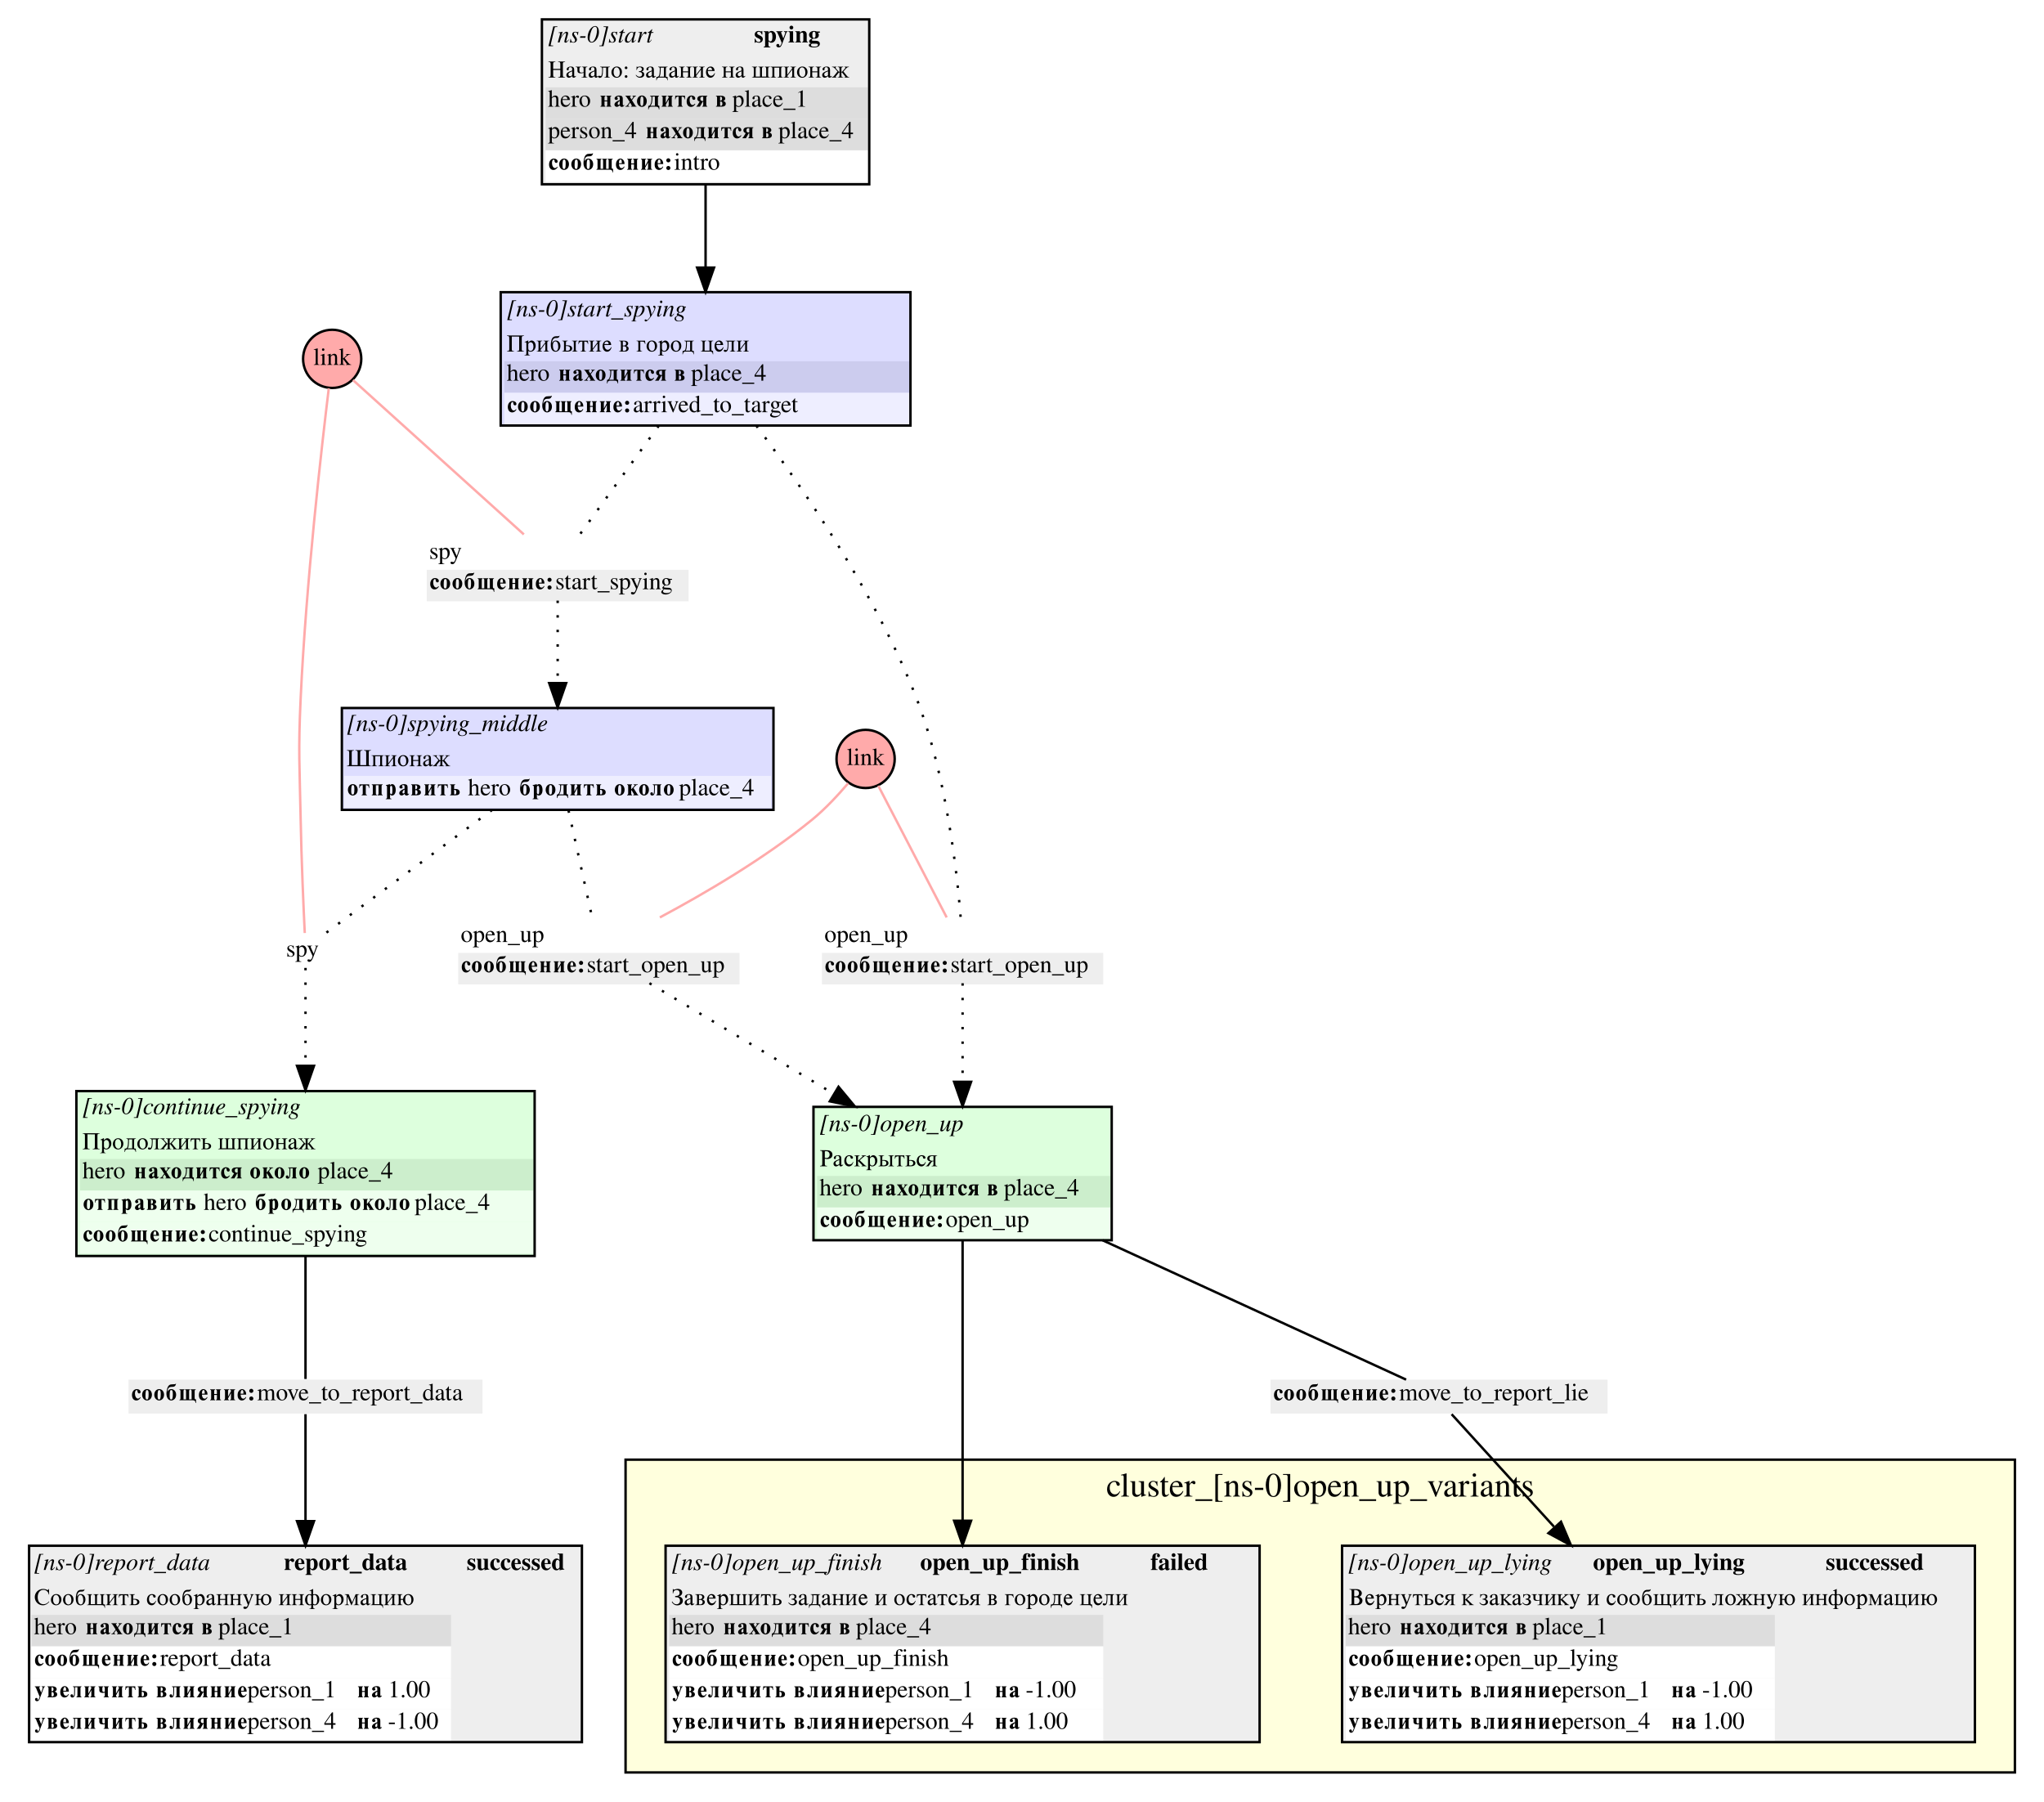
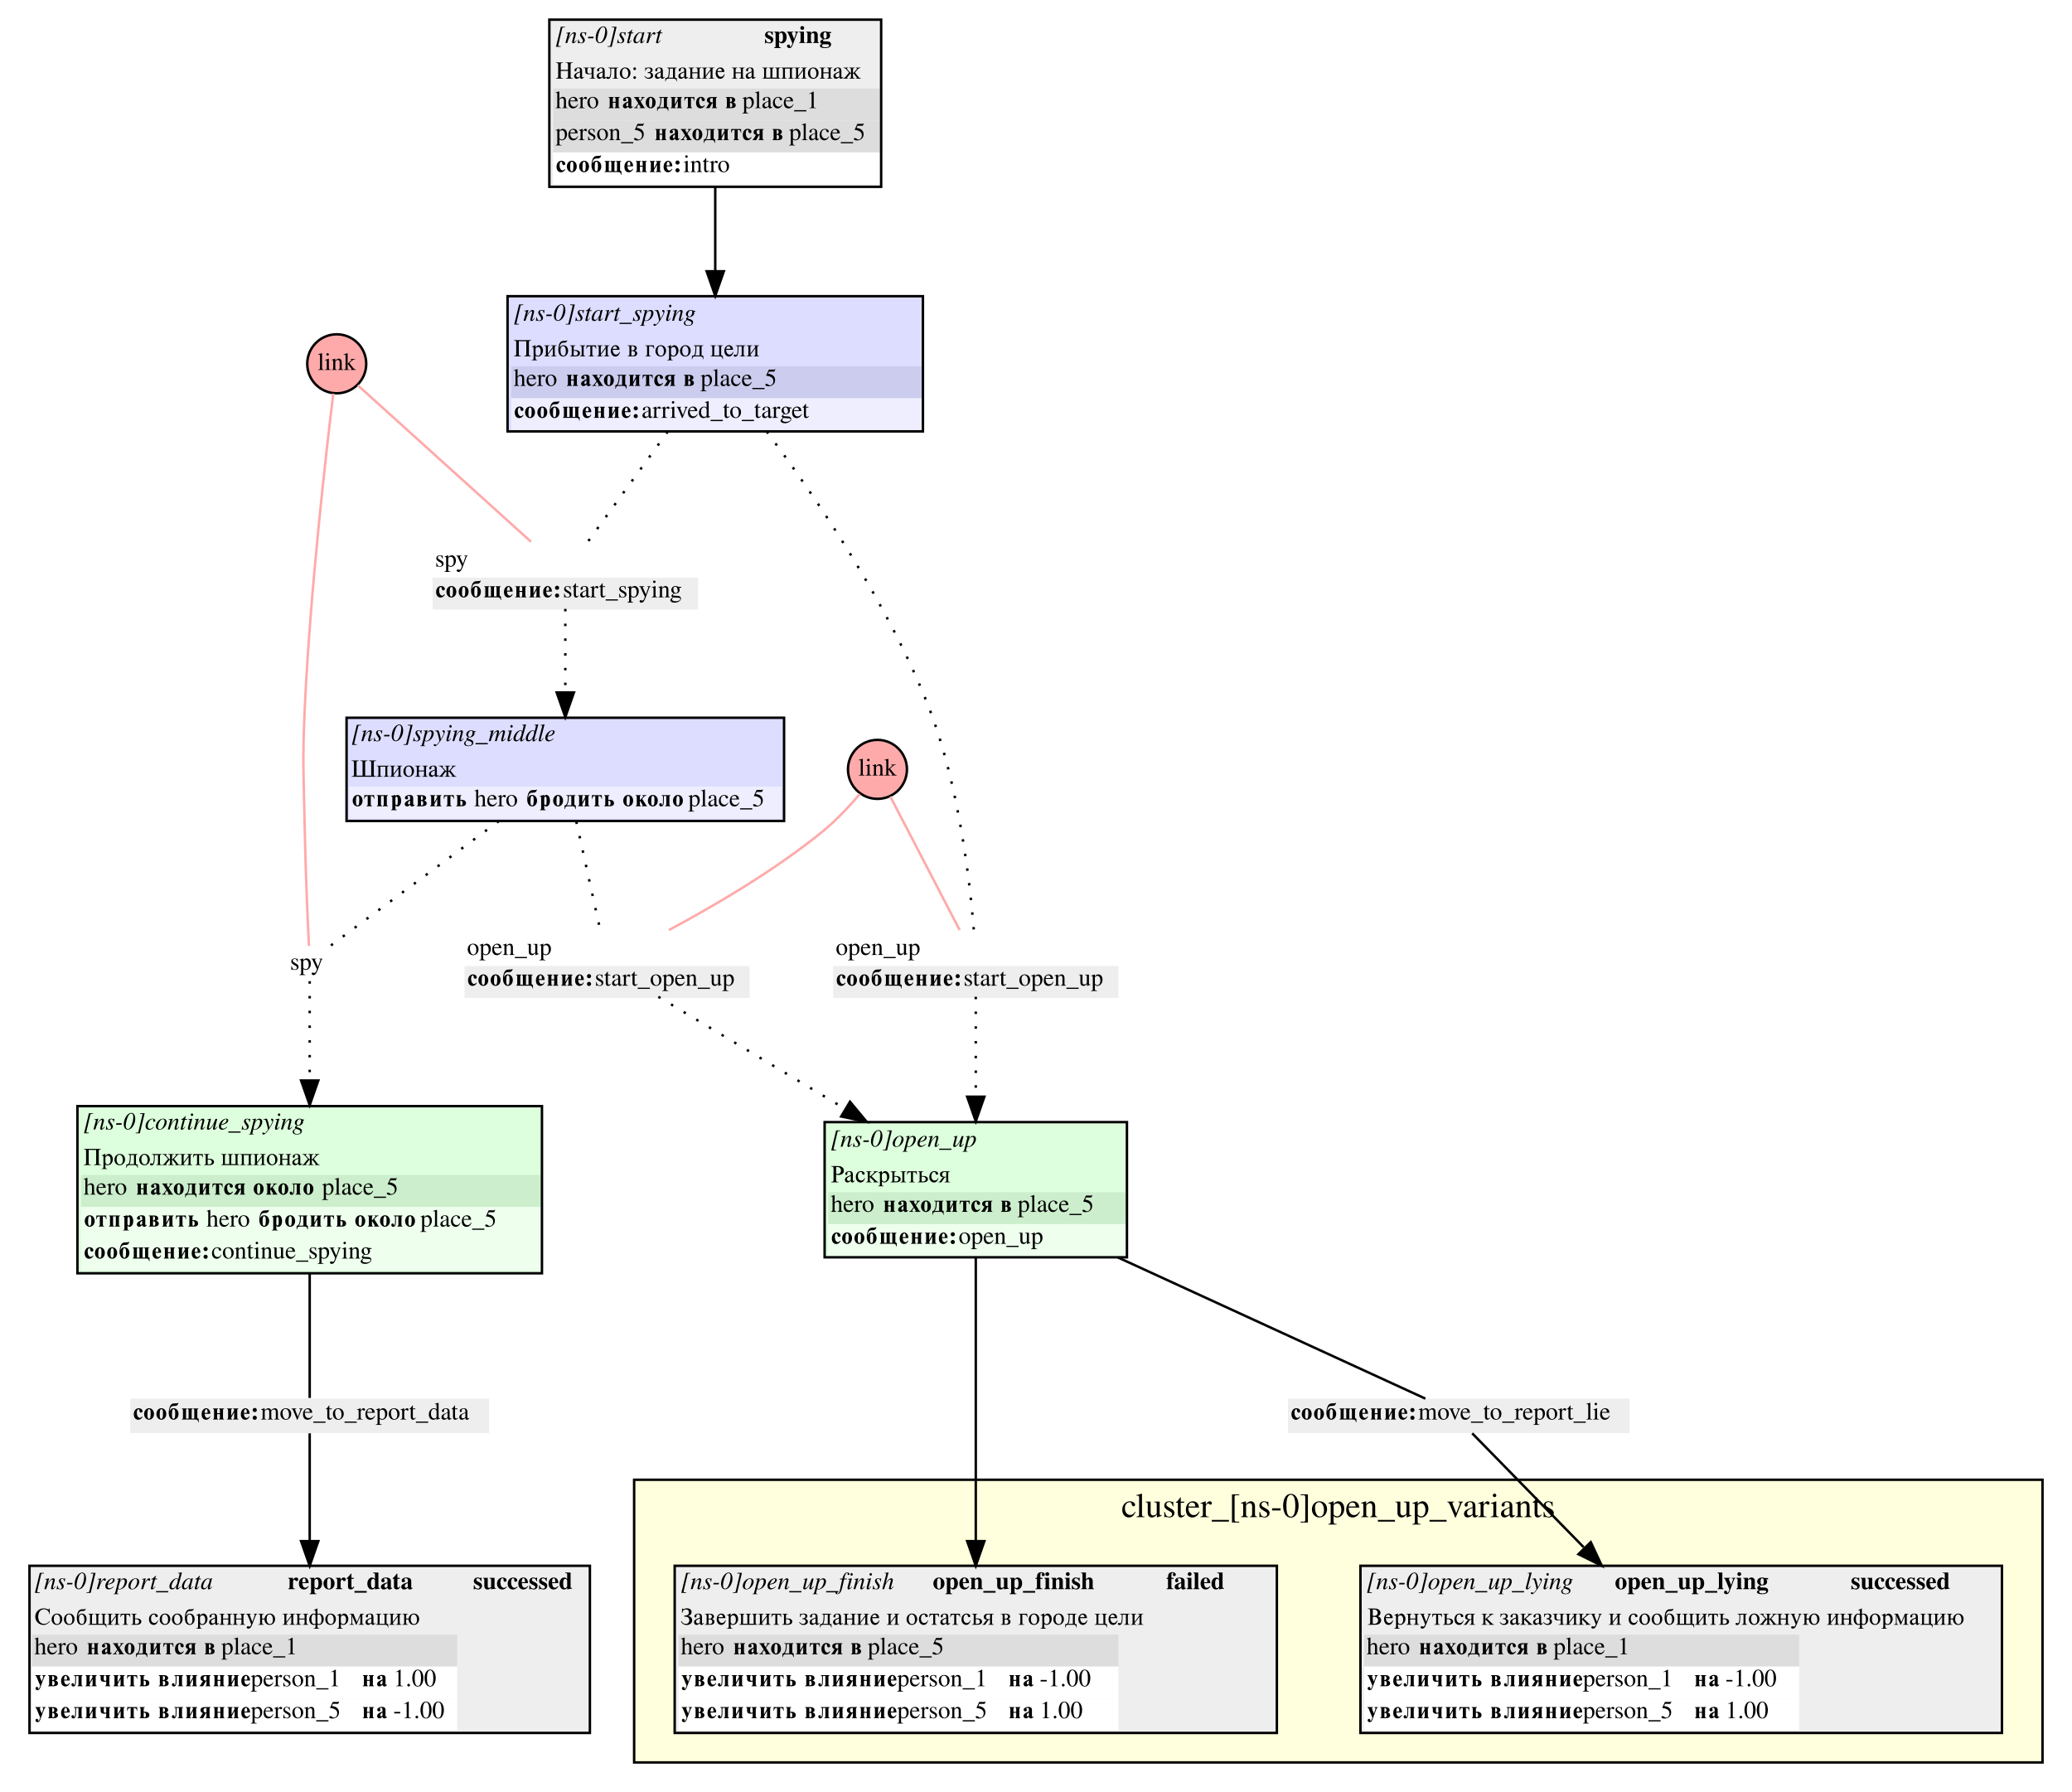
- <svg xmlns="http://www.w3.org/2000/svg" width="843pt" height="743pt" viewBox="0.00 0.00 843.00 743.00">
-   <g id="graph0" class="graph" transform="scale(1 1) rotate(0) translate(4 739)">
-     <polygon fill="white" stroke="white" points="-4,4 -4,-739 839,-739 839,4 -4,4" />
+ <svg xmlns="http://www.w3.org/2000/svg" width="843pt" height="729pt" viewBox="0.00 0.00 843.00 729.00">
+   <g id="graph0" class="graph" transform="scale(1 1) rotate(0) translate(4 725)">
+     <polygon fill="white" stroke="white" points="-4,4 -4,-725 839,-725 839,4 -4,4" />
    <g id="clust1" class="cluster">
-       <polygon fill="#ffffdd" stroke="black" points="254,-8 254,-137 827,-137 827,-8 254,-8" />
-       <text text-anchor="middle" x="540.5" y="-121.8" font-family="Times,serif" font-size="14.00">cluster_[ns-0]open_up_variants</text>
+       <polygon fill="#ffffdd" stroke="black" points="254,-8 254,-123 827,-123 827,-8 254,-8" />
+       <text text-anchor="middle" x="540.5" y="-107.8" font-family="Times,serif" font-size="14.00">cluster_[ns-0]open_up_variants</text>
    </g>
    <g id="node1" class="node">
-       <polygon fill="#eeeeee" stroke="none" points="270.5,-20.5 270.5,-101.5 515.5,-101.5 515.5,-20.5 270.5,-20.5" />
-       <text text-anchor="start" x="273" y="-91.5" font-family="Times,serif" font-style="italic" font-size="10.00">[ns-0]open_up_finish</text>
-       <text text-anchor="start" x="375.5" y="-91.5" font-family="Times,serif" font-weight="bold" font-size="10.00">open_up_finish</text>
-       <text text-anchor="start" x="470.5" y="-91.5" font-family="Times,serif" font-weight="bold" font-size="10.00">failed</text>
-       <text text-anchor="start" x="273" y="-77" font-family="Times,serif" font-size="10.00">Завершить задание и остатсья в городе цели</text>
-       <polygon fill="#dddddd" stroke="none" points="272,-60 272,-73 451,-73 451,-60 272,-60" />
-       <text text-anchor="start" x="273" y="-65" font-family="Times,serif" font-size="10.00">hero </text>
-       <text text-anchor="start" x="294" y="-65" font-family="Times,serif" font-weight="bold" font-size="10.00">находится в</text>
-       <text text-anchor="start" x="349" y="-65" font-family="Times,serif" font-size="10.00"> place_4</text>
-       <polygon fill="#ffffff" stroke="none" points="272,-47 272,-60 451,-60 451,-47 272,-47" />
-       <text text-anchor="start" x="273" y="-52" font-family="Times,serif" font-weight="bold" font-size="10.00">сообщение:</text>
-       <text text-anchor="start" x="325" y="-52" font-family="Times,serif" font-size="10.00"> open_up_finish</text>
+       <polygon fill="#eeeeee" stroke="none" points="270.5,-20 270.5,-88 515.5,-88 515.5,-20 270.5,-20" />
+       <text text-anchor="start" x="273" y="-78.5" font-family="Times,serif" font-style="italic" font-size="10.00">[ns-0]open_up_finish</text>
+       <text text-anchor="start" x="375.5" y="-78.5" font-family="Times,serif" font-weight="bold" font-size="10.00">open_up_finish</text>
+       <text text-anchor="start" x="470.5" y="-78.5" font-family="Times,serif" font-weight="bold" font-size="10.00">failed</text>
+       <text text-anchor="start" x="273" y="-64" font-family="Times,serif" font-size="10.00">Завершить задание и остатсья в городе цели</text>
+       <polygon fill="#dddddd" stroke="none" points="272,-47 272,-60 451,-60 451,-47 272,-47" />
+       <text text-anchor="start" x="273" y="-52" font-family="Times,serif" font-size="10.00">hero </text>
+       <text text-anchor="start" x="294" y="-52" font-family="Times,serif" font-weight="bold" font-size="10.00">находится в</text>
+       <text text-anchor="start" x="349" y="-52" font-family="Times,serif" font-size="10.00"> place_5</text>
      <polygon fill="#ffffff" stroke="none" points="272,-34 272,-47 451,-47 451,-34 272,-34" />
      <text text-anchor="start" x="273" y="-39" font-family="Times,serif" font-weight="bold" font-size="10.00">увеличить влияние </text>
      <text text-anchor="start" x="361" y="-39" font-family="Times,serif" font-size="10.00">  person_1 </text>
      <text text-anchor="start" x="406" y="-39" font-family="Times,serif" font-weight="bold" font-size="10.00">на </text>
      <text text-anchor="start" x="419" y="-39" font-family="Times,serif" font-size="10.00"> -1.00</text>
      <polygon fill="#ffffff" stroke="none" points="272,-21 272,-34 451,-34 451,-21 272,-21" />
      <text text-anchor="start" x="273" y="-26" font-family="Times,serif" font-weight="bold" font-size="10.00">увеличить влияние </text>
-       <text text-anchor="start" x="361" y="-26" font-family="Times,serif" font-size="10.00">  person_4 </text>
+       <text text-anchor="start" x="361" y="-26" font-family="Times,serif" font-size="10.00">  person_5 </text>
      <text text-anchor="start" x="406" y="-26" font-family="Times,serif" font-weight="bold" font-size="10.00">на </text>
      <text text-anchor="start" x="419" y="-26" font-family="Times,serif" font-size="10.00"> 1.00</text>
-       <polygon fill="none" stroke="black" points="270.5,-20.5 270.5,-101.5 515.5,-101.5 515.5,-20.5 270.5,-20.5" />
+       <polygon fill="none" stroke="black" points="270.5,-20 270.5,-88 515.5,-88 515.5,-20 270.5,-20" />
    </g>
    <g id="node2" class="node">
-       <polygon fill="#ddddff" stroke="none" points="202.5,-563.5 202.5,-618.5 371.5,-618.5 371.5,-563.5 202.5,-563.5" />
-       <text text-anchor="start" x="205" y="-608.5" font-family="Times,serif" font-style="italic" font-size="10.00">[ns-0]start_spying</text>
-       <text text-anchor="start" x="205" y="-594" font-family="Times,serif" font-size="10.00">Прибытие в город цели</text>
-       <polygon fill="#ccccee" stroke="none" points="204,-577 204,-590 371,-590 371,-577 204,-577" />
-       <text text-anchor="start" x="205" y="-582" font-family="Times,serif" font-size="10.00">hero </text>
-       <text text-anchor="start" x="226" y="-582" font-family="Times,serif" font-weight="bold" font-size="10.00">находится в</text>
-       <text text-anchor="start" x="281" y="-582" font-family="Times,serif" font-size="10.00"> place_4</text>
-       <polygon fill="#eeeeff" stroke="none" points="204,-564 204,-577 371,-577 371,-564 204,-564" />
-       <text text-anchor="start" x="205" y="-569" font-family="Times,serif" font-weight="bold" font-size="10.00">сообщение:</text>
-       <text text-anchor="start" x="257" y="-569" font-family="Times,serif" font-size="10.00"> arrived_to_target</text>
-       <polygon fill="none" stroke="black" points="202.5,-563.5 202.5,-618.5 371.5,-618.5 371.5,-563.5 202.5,-563.5" />
+       <polygon fill="#ddddff" stroke="none" points="202.5,-549.5 202.5,-604.5 371.5,-604.5 371.5,-549.5 202.5,-549.5" />
+       <text text-anchor="start" x="205" y="-594.5" font-family="Times,serif" font-style="italic" font-size="10.00">[ns-0]start_spying</text>
+       <text text-anchor="start" x="205" y="-580" font-family="Times,serif" font-size="10.00">Прибытие в город цели</text>
+       <polygon fill="#ccccee" stroke="none" points="204,-563 204,-576 371,-576 371,-563 204,-563" />
+       <text text-anchor="start" x="205" y="-568" font-family="Times,serif" font-size="10.00">hero </text>
+       <text text-anchor="start" x="226" y="-568" font-family="Times,serif" font-weight="bold" font-size="10.00">находится в</text>
+       <text text-anchor="start" x="281" y="-568" font-family="Times,serif" font-size="10.00"> place_5</text>
+       <polygon fill="#eeeeff" stroke="none" points="204,-550 204,-563 371,-563 371,-550 204,-550" />
+       <text text-anchor="start" x="205" y="-555" font-family="Times,serif" font-weight="bold" font-size="10.00">сообщение:</text>
+       <text text-anchor="start" x="257" y="-555" font-family="Times,serif" font-size="10.00"> arrived_to_target</text>
+       <polygon fill="none" stroke="black" points="202.5,-549.5 202.5,-604.5 371.5,-604.5 371.5,-549.5 202.5,-549.5" />
    </g>
    <g id="node10" class="node">
-       <polygon fill="#ffffff" stroke="none" points="172,-504 172,-518 280,-518 280,-504 172,-504" />
-       <text text-anchor="start" x="173" y="-508.5" font-family="Times,serif" font-size="10.00">spy</text>
-       <polygon fill="#eeeeee" stroke="none" points="172,-491 172,-504 280,-504 280,-491 172,-491" />
-       <text text-anchor="start" x="173" y="-496" font-family="Times,serif" font-weight="bold" font-size="10.00">сообщение:</text>
-       <text text-anchor="start" x="225" y="-496" font-family="Times,serif" font-size="10.00"> start_spying</text>
+       <polygon fill="#ffffff" stroke="none" points="172,-490 172,-504 280,-504 280,-490 172,-490" />
+       <text text-anchor="start" x="173" y="-494.5" font-family="Times,serif" font-size="10.00">spy</text>
+       <polygon fill="#eeeeee" stroke="none" points="172,-477 172,-490 280,-490 280,-477 172,-477" />
+       <text text-anchor="start" x="173" y="-482" font-family="Times,serif" font-weight="bold" font-size="10.00">сообщение:</text>
+       <text text-anchor="start" x="225" y="-482" font-family="Times,serif" font-size="10.00"> start_spying</text>
    </g>
    <g id="edge4" class="edge">
-       <path fill="none" stroke="black" stroke-dasharray="1,5" d="M267.699,-563.422C256.809,-548.426 243.707,-530.383 235.132,-518.576" />
+       <path fill="none" stroke="black" stroke-dasharray="1,5" d="M267.699,-549.422C256.809,-534.426 243.707,-516.383 235.132,-504.576" />
    </g>
    <g id="node14" class="node">
-       <polygon fill="#ffffff" stroke="none" points="335,-346 335,-360 451,-360 451,-346 335,-346" />
-       <text text-anchor="start" x="336" y="-350.5" font-family="Times,serif" font-size="10.00">open_up</text>
-       <polygon fill="#eeeeee" stroke="none" points="335,-333 335,-346 451,-346 451,-333 335,-333" />
-       <text text-anchor="start" x="336" y="-338" font-family="Times,serif" font-weight="bold" font-size="10.00">сообщение:</text>
-       <text text-anchor="start" x="388" y="-338" font-family="Times,serif" font-size="10.00"> start_open_up</text>
+       <polygon fill="#ffffff" stroke="none" points="335,-332 335,-346 451,-346 451,-332 335,-332" />
+       <text text-anchor="start" x="336" y="-336.5" font-family="Times,serif" font-size="10.00">open_up</text>
+       <polygon fill="#eeeeee" stroke="none" points="335,-319 335,-332 451,-332 451,-319 335,-319" />
+       <text text-anchor="start" x="336" y="-324" font-family="Times,serif" font-weight="bold" font-size="10.00">сообщение:</text>
+       <text text-anchor="start" x="388" y="-324" font-family="Times,serif" font-size="10.00"> start_open_up</text>
    </g>
    <g id="edge12" class="edge">
-       <path fill="none" stroke="black" stroke-dasharray="1,5" d="M307.941,-563.426C328.008,-536.592 357.596,-493.189 374,-451 386.059,-419.986 390.586,-380.679 392.188,-360.784" />
+       <path fill="none" stroke="black" stroke-dasharray="1,5" d="M307.941,-549.426C328.008,-522.592 357.596,-479.189 374,-437 386.059,-405.986 390.586,-366.679 392.188,-346.784" />
    </g>
    <g id="node3" class="node">
-       <polygon fill="#eeeeee" stroke="none" points="219.5,-663 219.5,-731 354.5,-731 354.5,-663 219.5,-663" />
-       <text text-anchor="start" x="222" y="-721.5" font-family="Times,serif" font-style="italic" font-size="10.00">[ns-0]start</text>
-       <text text-anchor="start" x="307" y="-721.5" font-family="Times,serif" font-weight="bold" font-size="10.00">spying</text>
-       <text text-anchor="start" x="222" y="-707" font-family="Times,serif" font-size="10.00">Начало: задание на шпионаж</text>
-       <polygon fill="#dddddd" stroke="none" points="221,-690 221,-703 354,-703 354,-690 221,-690" />
-       <text text-anchor="start" x="222" y="-695" font-family="Times,serif" font-size="10.00">hero </text>
-       <text text-anchor="start" x="243" y="-695" font-family="Times,serif" font-weight="bold" font-size="10.00">находится в</text>
-       <text text-anchor="start" x="298" y="-695" font-family="Times,serif" font-size="10.00"> place_1</text>
-       <polygon fill="#dddddd" stroke="none" points="221,-677 221,-690 354,-690 354,-677 221,-677" />
-       <text text-anchor="start" x="222" y="-682" font-family="Times,serif" font-size="10.00">person_4 </text>
-       <text text-anchor="start" x="262" y="-682" font-family="Times,serif" font-weight="bold" font-size="10.00">находится в</text>
-       <text text-anchor="start" x="317" y="-682" font-family="Times,serif" font-size="10.00"> place_4</text>
-       <polygon fill="#ffffff" stroke="none" points="221,-664 221,-677 354,-677 354,-664 221,-664" />
-       <text text-anchor="start" x="222" y="-669" font-family="Times,serif" font-weight="bold" font-size="10.00">сообщение:</text>
-       <text text-anchor="start" x="274" y="-669" font-family="Times,serif" font-size="10.00"> intro</text>
-       <polygon fill="none" stroke="black" points="219.5,-663 219.5,-731 354.5,-731 354.5,-663 219.5,-663" />
+       <polygon fill="#eeeeee" stroke="none" points="219.5,-649 219.5,-717 354.5,-717 354.5,-649 219.5,-649" />
+       <text text-anchor="start" x="222" y="-707.5" font-family="Times,serif" font-style="italic" font-size="10.00">[ns-0]start</text>
+       <text text-anchor="start" x="307" y="-707.5" font-family="Times,serif" font-weight="bold" font-size="10.00">spying</text>
+       <text text-anchor="start" x="222" y="-693" font-family="Times,serif" font-size="10.00">Начало: задание на шпионаж</text>
+       <polygon fill="#dddddd" stroke="none" points="221,-676 221,-689 354,-689 354,-676 221,-676" />
+       <text text-anchor="start" x="222" y="-681" font-family="Times,serif" font-size="10.00">hero </text>
+       <text text-anchor="start" x="243" y="-681" font-family="Times,serif" font-weight="bold" font-size="10.00">находится в</text>
+       <text text-anchor="start" x="298" y="-681" font-family="Times,serif" font-size="10.00"> place_1</text>
+       <polygon fill="#dddddd" stroke="none" points="221,-663 221,-676 354,-676 354,-663 221,-663" />
+       <text text-anchor="start" x="222" y="-668" font-family="Times,serif" font-size="10.00">person_5 </text>
+       <text text-anchor="start" x="262" y="-668" font-family="Times,serif" font-weight="bold" font-size="10.00">находится в</text>
+       <text text-anchor="start" x="317" y="-668" font-family="Times,serif" font-size="10.00"> place_5</text>
+       <polygon fill="#ffffff" stroke="none" points="221,-650 221,-663 354,-663 354,-650 221,-650" />
+       <text text-anchor="start" x="222" y="-655" font-family="Times,serif" font-weight="bold" font-size="10.00">сообщение:</text>
+       <text text-anchor="start" x="274" y="-655" font-family="Times,serif" font-size="10.00"> intro</text>
+       <polygon fill="none" stroke="black" points="219.5,-649 219.5,-717 354.5,-717 354.5,-649 219.5,-649" />
    </g>
    <g id="edge3" class="edge">
-       <path fill="none" stroke="black" d="M287,-662.808C287,-651.996 287,-639.931 287,-628.867" />
-       <polygon fill="black" stroke="black" points="290.5,-628.639 287,-618.639 283.5,-628.639 290.5,-628.639" />
+       <path fill="none" stroke="black" d="M287,-648.808C287,-637.996 287,-625.931 287,-614.867" />
+       <polygon fill="black" stroke="black" points="290.5,-614.639 287,-604.639 283.5,-614.639 290.5,-614.639" />
    </g>
    <g id="node4" class="node">
-       <polygon fill="#eeeeee" stroke="none" points="549.5,-20.5 549.5,-101.5 810.5,-101.5 810.5,-20.5 549.5,-20.5" />
-       <text text-anchor="start" x="552" y="-91.5" font-family="Times,serif" font-style="italic" font-size="10.00">[ns-0]open_up_lying</text>
-       <text text-anchor="start" x="653" y="-91.5" font-family="Times,serif" font-weight="bold" font-size="10.00">open_up_lying</text>
-       <text text-anchor="start" x="749" y="-91.5" font-family="Times,serif" font-weight="bold" font-size="10.00">successed</text>
-       <text text-anchor="start" x="552" y="-77" font-family="Times,serif" font-size="10.00">Вернуться к заказчику и сообщить ложную информацию</text>
-       <polygon fill="#dddddd" stroke="none" points="551,-60 551,-73 728,-73 728,-60 551,-60" />
-       <text text-anchor="start" x="552" y="-65" font-family="Times,serif" font-size="10.00">hero </text>
-       <text text-anchor="start" x="573" y="-65" font-family="Times,serif" font-weight="bold" font-size="10.00">находится в</text>
-       <text text-anchor="start" x="628" y="-65" font-family="Times,serif" font-size="10.00"> place_1</text>
-       <polygon fill="#ffffff" stroke="none" points="551,-47 551,-60 728,-60 728,-47 551,-47" />
-       <text text-anchor="start" x="552" y="-52" font-family="Times,serif" font-weight="bold" font-size="10.00">сообщение:</text>
-       <text text-anchor="start" x="604" y="-52" font-family="Times,serif" font-size="10.00"> open_up_lying</text>
+       <polygon fill="#eeeeee" stroke="none" points="549.5,-20 549.5,-88 810.5,-88 810.5,-20 549.5,-20" />
+       <text text-anchor="start" x="552" y="-78.5" font-family="Times,serif" font-style="italic" font-size="10.00">[ns-0]open_up_lying</text>
+       <text text-anchor="start" x="653" y="-78.5" font-family="Times,serif" font-weight="bold" font-size="10.00">open_up_lying</text>
+       <text text-anchor="start" x="749" y="-78.5" font-family="Times,serif" font-weight="bold" font-size="10.00">successed</text>
+       <text text-anchor="start" x="552" y="-64" font-family="Times,serif" font-size="10.00">Вернуться к заказчику и сообщить ложную информацию</text>
+       <polygon fill="#dddddd" stroke="none" points="551,-47 551,-60 728,-60 728,-47 551,-47" />
+       <text text-anchor="start" x="552" y="-52" font-family="Times,serif" font-size="10.00">hero </text>
+       <text text-anchor="start" x="573" y="-52" font-family="Times,serif" font-weight="bold" font-size="10.00">находится в</text>
+       <text text-anchor="start" x="628" y="-52" font-family="Times,serif" font-size="10.00"> place_1</text>
      <polygon fill="#ffffff" stroke="none" points="551,-34 551,-47 728,-47 728,-34 551,-34" />
      <text text-anchor="start" x="552" y="-39" font-family="Times,serif" font-weight="bold" font-size="10.00">увеличить влияние </text>
      <text text-anchor="start" x="640" y="-39" font-family="Times,serif" font-size="10.00">  person_1 </text>
      <text text-anchor="start" x="685" y="-39" font-family="Times,serif" font-weight="bold" font-size="10.00">на </text>
      <text text-anchor="start" x="698" y="-39" font-family="Times,serif" font-size="10.00"> -1.00</text>
      <polygon fill="#ffffff" stroke="none" points="551,-21 551,-34 728,-34 728,-21 551,-21" />
      <text text-anchor="start" x="552" y="-26" font-family="Times,serif" font-weight="bold" font-size="10.00">увеличить влияние </text>
-       <text text-anchor="start" x="640" y="-26" font-family="Times,serif" font-size="10.00">  person_4 </text>
+       <text text-anchor="start" x="640" y="-26" font-family="Times,serif" font-size="10.00">  person_5 </text>
      <text text-anchor="start" x="685" y="-26" font-family="Times,serif" font-weight="bold" font-size="10.00">на </text>
      <text text-anchor="start" x="698" y="-26" font-family="Times,serif" font-size="10.00"> 1.00</text>
-       <polygon fill="none" stroke="black" points="549.5,-20.5 549.5,-101.5 810.5,-101.5 810.5,-20.5 549.5,-20.5" />
+       <polygon fill="none" stroke="black" points="549.5,-20 549.5,-88 810.5,-88 810.5,-20 549.5,-20" />
    </g>
    <g id="node5" class="node">
-       <polygon fill="#eeeeee" stroke="none" points="8,-20.5 8,-101.5 236,-101.5 236,-20.5 8,-20.5" />
-       <text text-anchor="start" x="10" y="-91.5" font-family="Times,serif" font-style="italic" font-size="10.00">[ns-0]report_data</text>
-       <text text-anchor="start" x="113" y="-91.5" font-family="Times,serif" font-weight="bold" font-size="10.00">report_data</text>
-       <text text-anchor="start" x="188.5" y="-91.5" font-family="Times,serif" font-weight="bold" font-size="10.00">successed</text>
-       <text text-anchor="start" x="10" y="-77" font-family="Times,serif" font-size="10.00">Сообщить сообранную информацию</text>
-       <polygon fill="#dddddd" stroke="none" points="9,-60 9,-73 182,-73 182,-60 9,-60" />
-       <text text-anchor="start" x="10" y="-65" font-family="Times,serif" font-size="10.00">hero </text>
-       <text text-anchor="start" x="31" y="-65" font-family="Times,serif" font-weight="bold" font-size="10.00">находится в</text>
-       <text text-anchor="start" x="86" y="-65" font-family="Times,serif" font-size="10.00"> place_1</text>
-       <polygon fill="#ffffff" stroke="none" points="9,-47 9,-60 182,-60 182,-47 9,-47" />
-       <text text-anchor="start" x="10" y="-52" font-family="Times,serif" font-weight="bold" font-size="10.00">сообщение:</text>
-       <text text-anchor="start" x="62" y="-52" font-family="Times,serif" font-size="10.00"> report_data</text>
+       <polygon fill="#eeeeee" stroke="none" points="8,-20 8,-88 236,-88 236,-20 8,-20" />
+       <text text-anchor="start" x="10" y="-78.5" font-family="Times,serif" font-style="italic" font-size="10.00">[ns-0]report_data</text>
+       <text text-anchor="start" x="113" y="-78.5" font-family="Times,serif" font-weight="bold" font-size="10.00">report_data</text>
+       <text text-anchor="start" x="188.5" y="-78.5" font-family="Times,serif" font-weight="bold" font-size="10.00">successed</text>
+       <text text-anchor="start" x="10" y="-64" font-family="Times,serif" font-size="10.00">Сообщить сообранную информацию</text>
+       <polygon fill="#dddddd" stroke="none" points="9,-47 9,-60 182,-60 182,-47 9,-47" />
+       <text text-anchor="start" x="10" y="-52" font-family="Times,serif" font-size="10.00">hero </text>
+       <text text-anchor="start" x="31" y="-52" font-family="Times,serif" font-weight="bold" font-size="10.00">находится в</text>
+       <text text-anchor="start" x="86" y="-52" font-family="Times,serif" font-size="10.00"> place_1</text>
      <polygon fill="#ffffff" stroke="none" points="9,-34 9,-47 182,-47 182,-34 9,-34" />
      <text text-anchor="start" x="10" y="-39" font-family="Times,serif" font-weight="bold" font-size="10.00">увеличить влияние </text>
      <text text-anchor="start" x="98" y="-39" font-family="Times,serif" font-size="10.00">  person_1 </text>
      <text text-anchor="start" x="143" y="-39" font-family="Times,serif" font-weight="bold" font-size="10.00">на </text>
      <text text-anchor="start" x="156" y="-39" font-family="Times,serif" font-size="10.00"> 1.00</text>
      <polygon fill="#ffffff" stroke="none" points="9,-21 9,-34 182,-34 182,-21 9,-21" />
      <text text-anchor="start" x="10" y="-26" font-family="Times,serif" font-weight="bold" font-size="10.00">увеличить влияние </text>
-       <text text-anchor="start" x="98" y="-26" font-family="Times,serif" font-size="10.00">  person_4 </text>
+       <text text-anchor="start" x="98" y="-26" font-family="Times,serif" font-size="10.00">  person_5 </text>
      <text text-anchor="start" x="143" y="-26" font-family="Times,serif" font-weight="bold" font-size="10.00">на </text>
      <text text-anchor="start" x="156" y="-26" font-family="Times,serif" font-size="10.00"> -1.00</text>
-       <polygon fill="none" stroke="black" points="8,-20.5 8,-101.5 236,-101.5 236,-20.5 8,-20.5" />
+       <polygon fill="none" stroke="black" points="8,-20 8,-88 236,-88 236,-20 8,-20" />
    </g>
    <g id="node6" class="node">
-       <polygon fill="#ddffdd" stroke="none" points="27.5,-221 27.5,-289 216.5,-289 216.5,-221 27.5,-221" />
-       <text text-anchor="start" x="30" y="-279.5" font-family="Times,serif" font-style="italic" font-size="10.00">[ns-0]continue_spying</text>
-       <text text-anchor="start" x="30" y="-265" font-family="Times,serif" font-size="10.00">Продолжить шпионаж</text>
-       <polygon fill="#cceecc" stroke="none" points="29,-248 29,-261 216,-261 216,-248 29,-248" />
-       <text text-anchor="start" x="30" y="-253" font-family="Times,serif" font-size="10.00">hero </text>
-       <text text-anchor="start" x="51" y="-253" font-family="Times,serif" font-weight="bold" font-size="10.00">находится около</text>
-       <text text-anchor="start" x="127" y="-253" font-family="Times,serif" font-size="10.00"> place_4</text>
-       <polygon fill="#eeffee" stroke="none" points="29,-235 29,-248 216,-248 216,-235 29,-235" />
-       <text text-anchor="start" x="30" y="-240" font-family="Times,serif" font-weight="bold" font-size="10.00">отправить </text>
-       <text text-anchor="start" x="80" y="-240" font-family="Times,serif" font-size="10.00"> hero</text>
-       <text text-anchor="start" x="101" y="-240" font-family="Times,serif" font-weight="bold" font-size="10.00">бродить около</text>
-       <text text-anchor="start" x="167" y="-240" font-family="Times,serif" font-size="10.00"> place_4</text>
-       <polygon fill="#eeffee" stroke="none" points="29,-222 29,-235 216,-235 216,-222 29,-222" />
-       <text text-anchor="start" x="30" y="-227" font-family="Times,serif" font-weight="bold" font-size="10.00">сообщение:</text>
-       <text text-anchor="start" x="82" y="-227" font-family="Times,serif" font-size="10.00"> continue_spying</text>
-       <polygon fill="none" stroke="black" points="27.5,-221 27.5,-289 216.5,-289 216.5,-221 27.5,-221" />
+       <polygon fill="#ddffdd" stroke="none" points="27.5,-207 27.5,-275 216.5,-275 216.5,-207 27.5,-207" />
+       <text text-anchor="start" x="30" y="-265.5" font-family="Times,serif" font-style="italic" font-size="10.00">[ns-0]continue_spying</text>
+       <text text-anchor="start" x="30" y="-251" font-family="Times,serif" font-size="10.00">Продолжить шпионаж</text>
+       <polygon fill="#cceecc" stroke="none" points="29,-234 29,-247 216,-247 216,-234 29,-234" />
+       <text text-anchor="start" x="30" y="-239" font-family="Times,serif" font-size="10.00">hero </text>
+       <text text-anchor="start" x="51" y="-239" font-family="Times,serif" font-weight="bold" font-size="10.00">находится около</text>
+       <text text-anchor="start" x="127" y="-239" font-family="Times,serif" font-size="10.00"> place_5</text>
+       <polygon fill="#eeffee" stroke="none" points="29,-221 29,-234 216,-234 216,-221 29,-221" />
+       <text text-anchor="start" x="30" y="-226" font-family="Times,serif" font-weight="bold" font-size="10.00">отправить </text>
+       <text text-anchor="start" x="80" y="-226" font-family="Times,serif" font-size="10.00"> hero</text>
+       <text text-anchor="start" x="101" y="-226" font-family="Times,serif" font-weight="bold" font-size="10.00">бродить около</text>
+       <text text-anchor="start" x="167" y="-226" font-family="Times,serif" font-size="10.00"> place_5</text>
+       <polygon fill="#eeffee" stroke="none" points="29,-208 29,-221 216,-221 216,-208 29,-208" />
+       <text text-anchor="start" x="30" y="-213" font-family="Times,serif" font-weight="bold" font-size="10.00">сообщение:</text>
+       <text text-anchor="start" x="82" y="-213" font-family="Times,serif" font-size="10.00"> continue_spying</text>
+       <polygon fill="none" stroke="black" points="27.5,-207 27.5,-275 216.5,-275 216.5,-207 27.5,-207" />
    </g>
    <g id="node13" class="node">
-       <polygon fill="#eeeeee" stroke="none" points="49,-156 49,-170 195,-170 195,-156 49,-156" />
-       <text text-anchor="start" x="50" y="-161.5" font-family="Times,serif" font-weight="bold" font-size="10.00">сообщение:</text>
-       <text text-anchor="start" x="102" y="-161.5" font-family="Times,serif" font-size="10.00"> move_to_report_data</text>
+       <polygon fill="#eeeeee" stroke="none" points="49,-142 49,-156 195,-156 195,-142 49,-142" />
+       <text text-anchor="start" x="50" y="-147.5" font-family="Times,serif" font-weight="bold" font-size="10.00">сообщение:</text>
+       <text text-anchor="start" x="102" y="-147.5" font-family="Times,serif" font-size="10.00"> move_to_report_data</text>
    </g>
    <g id="edge10" class="edge">
-       <path fill="none" stroke="black" d="M122,-220.998C122,-202.336 122,-180.703 122,-170.268" />
+       <path fill="none" stroke="black" d="M122,-206.998C122,-188.336 122,-166.703 122,-156.268" />
    </g>
    <g id="node7" class="node">
-       <polygon fill="#ddddff" stroke="none" points="137,-405 137,-447 315,-447 315,-405 137,-405" />
-       <text text-anchor="start" x="139" y="-437.5" font-family="Times,serif" font-style="italic" font-size="10.00">[ns-0]spying_middle</text>
-       <text text-anchor="start" x="139" y="-423" font-family="Times,serif" font-size="10.00">Шпионаж</text>
-       <polygon fill="#eeeeff" stroke="none" points="138,-406 138,-419 314,-419 314,-406 138,-406" />
-       <text text-anchor="start" x="139" y="-411" font-family="Times,serif" font-weight="bold" font-size="10.00">отправить </text>
-       <text text-anchor="start" x="189" y="-411" font-family="Times,serif" font-size="10.00"> hero</text>
-       <text text-anchor="start" x="210" y="-411" font-family="Times,serif" font-weight="bold" font-size="10.00">бродить около</text>
-       <text text-anchor="start" x="276" y="-411" font-family="Times,serif" font-size="10.00"> place_4</text>
-       <polygon fill="none" stroke="black" points="137,-405 137,-447 315,-447 315,-405 137,-405" />
+       <polygon fill="#ddddff" stroke="none" points="137,-391 137,-433 315,-433 315,-391 137,-391" />
+       <text text-anchor="start" x="139" y="-423.5" font-family="Times,serif" font-style="italic" font-size="10.00">[ns-0]spying_middle</text>
+       <text text-anchor="start" x="139" y="-409" font-family="Times,serif" font-size="10.00">Шпионаж</text>
+       <polygon fill="#eeeeff" stroke="none" points="138,-392 138,-405 314,-405 314,-392 138,-392" />
+       <text text-anchor="start" x="139" y="-397" font-family="Times,serif" font-weight="bold" font-size="10.00">отправить </text>
+       <text text-anchor="start" x="189" y="-397" font-family="Times,serif" font-size="10.00"> hero</text>
+       <text text-anchor="start" x="210" y="-397" font-family="Times,serif" font-weight="bold" font-size="10.00">бродить около</text>
+       <text text-anchor="start" x="276" y="-397" font-family="Times,serif" font-size="10.00"> place_5</text>
+       <polygon fill="none" stroke="black" points="137,-391 137,-433 315,-433 315,-391 137,-391" />
    </g>
    <g id="node9" class="node">
-       <polygon fill="#ffffff" stroke="none" points="113,-340 113,-354 131,-354 131,-340 113,-340" />
-       <text text-anchor="start" x="114" y="-344.5" font-family="Times,serif" font-size="10.00">spy</text>
+       <polygon fill="#ffffff" stroke="none" points="113,-326 113,-340 131,-340 131,-326 113,-326" />
+       <text text-anchor="start" x="114" y="-330.5" font-family="Times,serif" font-size="10.00">spy</text>
    </g>
    <g id="edge1" class="edge">
-       <path fill="none" stroke="black" stroke-dasharray="1,5" d="M198.947,-404.97C176.076,-388.037 144.769,-364.858 130.146,-354.031" />
+       <path fill="none" stroke="black" stroke-dasharray="1,5" d="M198.947,-390.97C176.076,-374.037 144.769,-350.858 130.146,-340.031" />
    </g>
    <g id="node11" class="node">
-       <polygon fill="#ffffff" stroke="none" points="185,-346 185,-360 301,-360 301,-346 185,-346" />
-       <text text-anchor="start" x="186" y="-350.5" font-family="Times,serif" font-size="10.00">open_up</text>
-       <polygon fill="#eeeeee" stroke="none" points="185,-333 185,-346 301,-346 301,-333 185,-333" />
-       <text text-anchor="start" x="186" y="-338" font-family="Times,serif" font-weight="bold" font-size="10.00">сообщение:</text>
-       <text text-anchor="start" x="238" y="-338" font-family="Times,serif" font-size="10.00"> start_open_up</text>
+       <polygon fill="#ffffff" stroke="none" points="185,-332 185,-346 301,-346 301,-332 185,-332" />
+       <text text-anchor="start" x="186" y="-336.5" font-family="Times,serif" font-size="10.00">open_up</text>
+       <polygon fill="#eeeeee" stroke="none" points="185,-319 185,-332 301,-332 301,-319 185,-319" />
+       <text text-anchor="start" x="186" y="-324" font-family="Times,serif" font-weight="bold" font-size="10.00">сообщение:</text>
+       <text text-anchor="start" x="238" y="-324" font-family="Times,serif" font-size="10.00"> start_open_up</text>
    </g>
    <g id="edge6" class="edge">
-       <path fill="none" stroke="black" stroke-dasharray="1,5" d="M230.467,-404.769C233.536,-390.867 237.519,-372.828 240.162,-360.856" />
+       <path fill="none" stroke="black" stroke-dasharray="1,5" d="M230.467,-390.769C233.536,-376.867 237.519,-358.828 240.162,-346.856" />
    </g>
    <g id="node8" class="node">
-       <polygon fill="#ddffdd" stroke="none" points="331.5,-227.5 331.5,-282.5 454.5,-282.5 454.5,-227.5 331.5,-227.5" />
-       <text text-anchor="start" x="334" y="-272.5" font-family="Times,serif" font-style="italic" font-size="10.00">[ns-0]open_up</text>
-       <text text-anchor="start" x="334" y="-258" font-family="Times,serif" font-size="10.00">Раскрыться</text>
-       <polygon fill="#cceecc" stroke="none" points="333,-241 333,-254 454,-254 454,-241 333,-241" />
-       <text text-anchor="start" x="334" y="-246" font-family="Times,serif" font-size="10.00">hero </text>
-       <text text-anchor="start" x="355" y="-246" font-family="Times,serif" font-weight="bold" font-size="10.00">находится в</text>
-       <text text-anchor="start" x="410" y="-246" font-family="Times,serif" font-size="10.00"> place_4</text>
-       <polygon fill="#eeffee" stroke="none" points="333,-228 333,-241 454,-241 454,-228 333,-228" />
-       <text text-anchor="start" x="334" y="-233" font-family="Times,serif" font-weight="bold" font-size="10.00">сообщение:</text>
-       <text text-anchor="start" x="386" y="-233" font-family="Times,serif" font-size="10.00"> open_up</text>
-       <polygon fill="none" stroke="black" points="331.5,-227.5 331.5,-282.5 454.5,-282.5 454.5,-227.5 331.5,-227.5" />
+       <polygon fill="#ddffdd" stroke="none" points="331.5,-213.5 331.5,-268.5 454.5,-268.5 454.5,-213.5 331.5,-213.5" />
+       <text text-anchor="start" x="334" y="-258.5" font-family="Times,serif" font-style="italic" font-size="10.00">[ns-0]open_up</text>
+       <text text-anchor="start" x="334" y="-244" font-family="Times,serif" font-size="10.00">Раскрыться</text>
+       <polygon fill="#cceecc" stroke="none" points="333,-227 333,-240 454,-240 454,-227 333,-227" />
+       <text text-anchor="start" x="334" y="-232" font-family="Times,serif" font-size="10.00">hero </text>
+       <text text-anchor="start" x="355" y="-232" font-family="Times,serif" font-weight="bold" font-size="10.00">находится в</text>
+       <text text-anchor="start" x="410" y="-232" font-family="Times,serif" font-size="10.00"> place_5</text>
+       <polygon fill="#eeffee" stroke="none" points="333,-214 333,-227 454,-227 454,-214 333,-214" />
+       <text text-anchor="start" x="334" y="-219" font-family="Times,serif" font-weight="bold" font-size="10.00">сообщение:</text>
+       <text text-anchor="start" x="386" y="-219" font-family="Times,serif" font-size="10.00"> open_up</text>
+       <polygon fill="none" stroke="black" points="331.5,-213.5 331.5,-268.5 454.5,-268.5 454.5,-213.5 331.5,-213.5" />
    </g>
    <g id="edge14" class="edge">
-       <path fill="none" stroke="black" d="M393,-227.303C393,-197.541 393,-148.749 393,-111.871" />
-       <polygon fill="black" stroke="black" points="396.5,-111.812 393,-101.812 389.5,-111.812 396.5,-111.812" />
+       <path fill="none" stroke="black" d="M393,-213.494C393,-183.395 393,-133.843 393,-98.152" />
+       <polygon fill="black" stroke="black" points="396.5,-98.019 393,-88.019 389.5,-98.019 396.5,-98.019" />
    </g>
    <g id="node12" class="node">
-       <polygon fill="#eeeeee" stroke="none" points="520,-156 520,-170 659,-170 659,-156 520,-156" />
-       <text text-anchor="start" x="521" y="-161.5" font-family="Times,serif" font-weight="bold" font-size="10.00">сообщение:</text>
-       <text text-anchor="start" x="573" y="-161.5" font-family="Times,serif" font-size="10.00"> move_to_report_lie</text>
+       <polygon fill="#eeeeee" stroke="none" points="520,-142 520,-156 659,-156 659,-142 520,-142" />
+       <text text-anchor="start" x="521" y="-147.5" font-family="Times,serif" font-weight="bold" font-size="10.00">сообщение:</text>
+       <text text-anchor="start" x="573" y="-147.5" font-family="Times,serif" font-size="10.00"> move_to_report_lie</text>
    </g>
    <g id="edge8" class="edge">
-       <path fill="none" stroke="black" d="M450.746,-227.484C494.334,-207.469 550.779,-181.55 575.921,-170.005" />
+       <path fill="none" stroke="black" d="M450.746,-213.484C494.334,-193.469 550.779,-167.55 575.921,-156.005" />
    </g>
    <g id="edge2" class="edge">
-       <path fill="none" stroke="black" stroke-dasharray="1,5" d="M122,-339.814C122,-331.344 122,-315.386 122,-299.649" />
-       <polygon fill="black" stroke="black" points="125.5,-299.421 122,-289.421 118.5,-299.421 125.5,-299.421" />
+       <path fill="none" stroke="black" stroke-dasharray="1,5" d="M122,-325.814C122,-317.344 122,-301.386 122,-285.649" />
+       <polygon fill="black" stroke="black" points="125.5,-285.421 122,-275.421 118.5,-285.421 125.5,-285.421" />
    </g>
    <g id="edge5" class="edge">
-       <path fill="none" stroke="black" stroke-dasharray="1,5" d="M226,-491.285C226,-482.035 226,-469.108 226,-457.271" />
-       <polygon fill="black" stroke="black" points="229.5,-457.269 226,-447.269 222.5,-457.269 229.5,-457.269" />
+       <path fill="none" stroke="black" stroke-dasharray="1,5" d="M226,-477.285C226,-468.035 226,-455.108 226,-443.271" />
+       <polygon fill="black" stroke="black" points="229.5,-443.269 226,-433.269 222.5,-443.269 229.5,-443.269" />
    </g>
    <g id="edge7" class="edge">
-       <path fill="none" stroke="black" stroke-dasharray="1,5" d="M263.857,-333.486C283.457,-321.726 313.62,-303.628 339.867,-287.88" />
-       <polygon fill="black" stroke="black" points="341.823,-290.788 348.598,-282.641 338.222,-284.785 341.823,-290.788" />
+       <path fill="none" stroke="black" stroke-dasharray="1,5" d="M263.857,-319.486C283.457,-307.726 313.62,-289.628 339.867,-273.88" />
+       <polygon fill="black" stroke="black" points="341.823,-276.788 348.598,-268.641 338.222,-270.785 341.823,-276.788" />
    </g>
    <g id="edge9" class="edge">
-       <path fill="none" stroke="black" d="M594.692,-155.745C603.272,-146.316 620.284,-127.622 636.874,-109.391" />
-       <polygon fill="black" stroke="black" points="639.79,-111.387 643.932,-101.635 634.613,-106.675 639.79,-111.387" />
+       <path fill="none" stroke="black" d="M594.971,-141.898C604.243,-132.422 622.859,-113.397 640.314,-95.559" />
+       <polygon fill="black" stroke="black" points="643.2,-97.613 647.693,-88.017 638.197,-92.717 643.2,-97.613" />
    </g>
    <g id="edge11" class="edge">
-       <path fill="none" stroke="black" d="M122,-155.745C122,-146.737 122,-129.273 122,-111.835" />
-       <polygon fill="black" stroke="black" points="125.5,-111.635 122,-101.635 118.5,-111.635 125.5,-111.635" />
+       <path fill="none" stroke="black" d="M122,-141.898C122,-132.929 122,-115.408 122,-98.434" />
+       <polygon fill="black" stroke="black" points="125.5,-98.017 122,-88.017 118.5,-98.017 125.5,-98.017" />
    </g>
    <g id="edge13" class="edge">
-       <path fill="none" stroke="black" stroke-dasharray="1,5" d="M393,-333.486C393,-322.992 393,-307.451 393,-293.037" />
-       <polygon fill="black" stroke="black" points="396.5,-292.828 393,-282.828 389.5,-292.828 396.5,-292.828" />
+       <path fill="none" stroke="black" stroke-dasharray="1,5" d="M393,-319.486C393,-308.992 393,-293.451 393,-279.037" />
+       <polygon fill="black" stroke="black" points="396.5,-278.828 393,-268.828 389.5,-278.828 396.5,-278.828" />
    </g>
    <g id="node15" class="node">
-       <ellipse fill="#ffaaaa" stroke="black" cx="353" cy="-426" rx="12" ry="12" />
-       <text text-anchor="middle" x="353" y="-423.5" font-family="Times,serif" font-size="10.00">link</text>
+       <ellipse fill="#ffaaaa" stroke="black" cx="353" cy="-412" rx="12" ry="12" />
+       <text text-anchor="middle" x="353" y="-409.5" font-family="Times,serif" font-size="10.00">link</text>
    </g>
    <g id="edge16" class="edge">
-       <path fill="none" stroke="#ffaaaa" d="M345.812,-415.977C341.757,-411.206 336.426,-405.437 331,-401 311.395,-384.968 286.464,-370.415 268.147,-360.632" />
+       <path fill="none" stroke="#ffaaaa" d="M345.812,-401.977C341.757,-397.206 336.426,-391.437 331,-387 311.395,-370.968 286.464,-356.415 268.147,-346.632" />
    </g>
    <g id="edge15" class="edge">
-       <path fill="none" stroke="#ffaaaa" d="M358.229,-414.934C365.472,-400.992 378.553,-375.811 386.441,-360.626" />
+       <path fill="none" stroke="#ffaaaa" d="M358.229,-400.934C365.472,-386.992 378.553,-361.811 386.441,-346.626" />
    </g>
    <g id="node16" class="node">
-       <ellipse fill="#ffaaaa" stroke="black" cx="133" cy="-591" rx="12" ry="12" />
-       <text text-anchor="middle" x="133" y="-588.5" font-family="Times,serif" font-size="10.00">link</text>
+       <ellipse fill="#ffaaaa" stroke="black" cx="133" cy="-577" rx="12" ry="12" />
+       <text text-anchor="middle" x="133" y="-574.5" font-family="Times,serif" font-size="10.00">link</text>
    </g>
    <g id="edge18" class="edge">
-       <path fill="none" stroke="#ffaaaa" d="M131.601,-578.854C128.724,-555.297 122.226,-498.695 120,-451 118.964,-428.802 119.581,-423.218 120,-401 120.32,-384.06 121.213,-364.092 121.69,-354.199" />
+       <path fill="none" stroke="#ffaaaa" d="M131.601,-564.854C128.724,-541.297 122.226,-484.695 120,-437 118.964,-414.802 119.581,-409.218 120,-387 120.32,-370.06 121.213,-350.092 121.69,-340.199" />
    </g>
    <g id="edge17" class="edge">
-       <path fill="none" stroke="#ffaaaa" d="M141.583,-582.248C157.681,-567.708 192.539,-536.223 212.052,-518.598" />
+       <path fill="none" stroke="#ffaaaa" d="M141.583,-568.248C157.681,-553.708 192.539,-522.223 212.052,-504.598" />
    </g>
  </g>
</svg>
